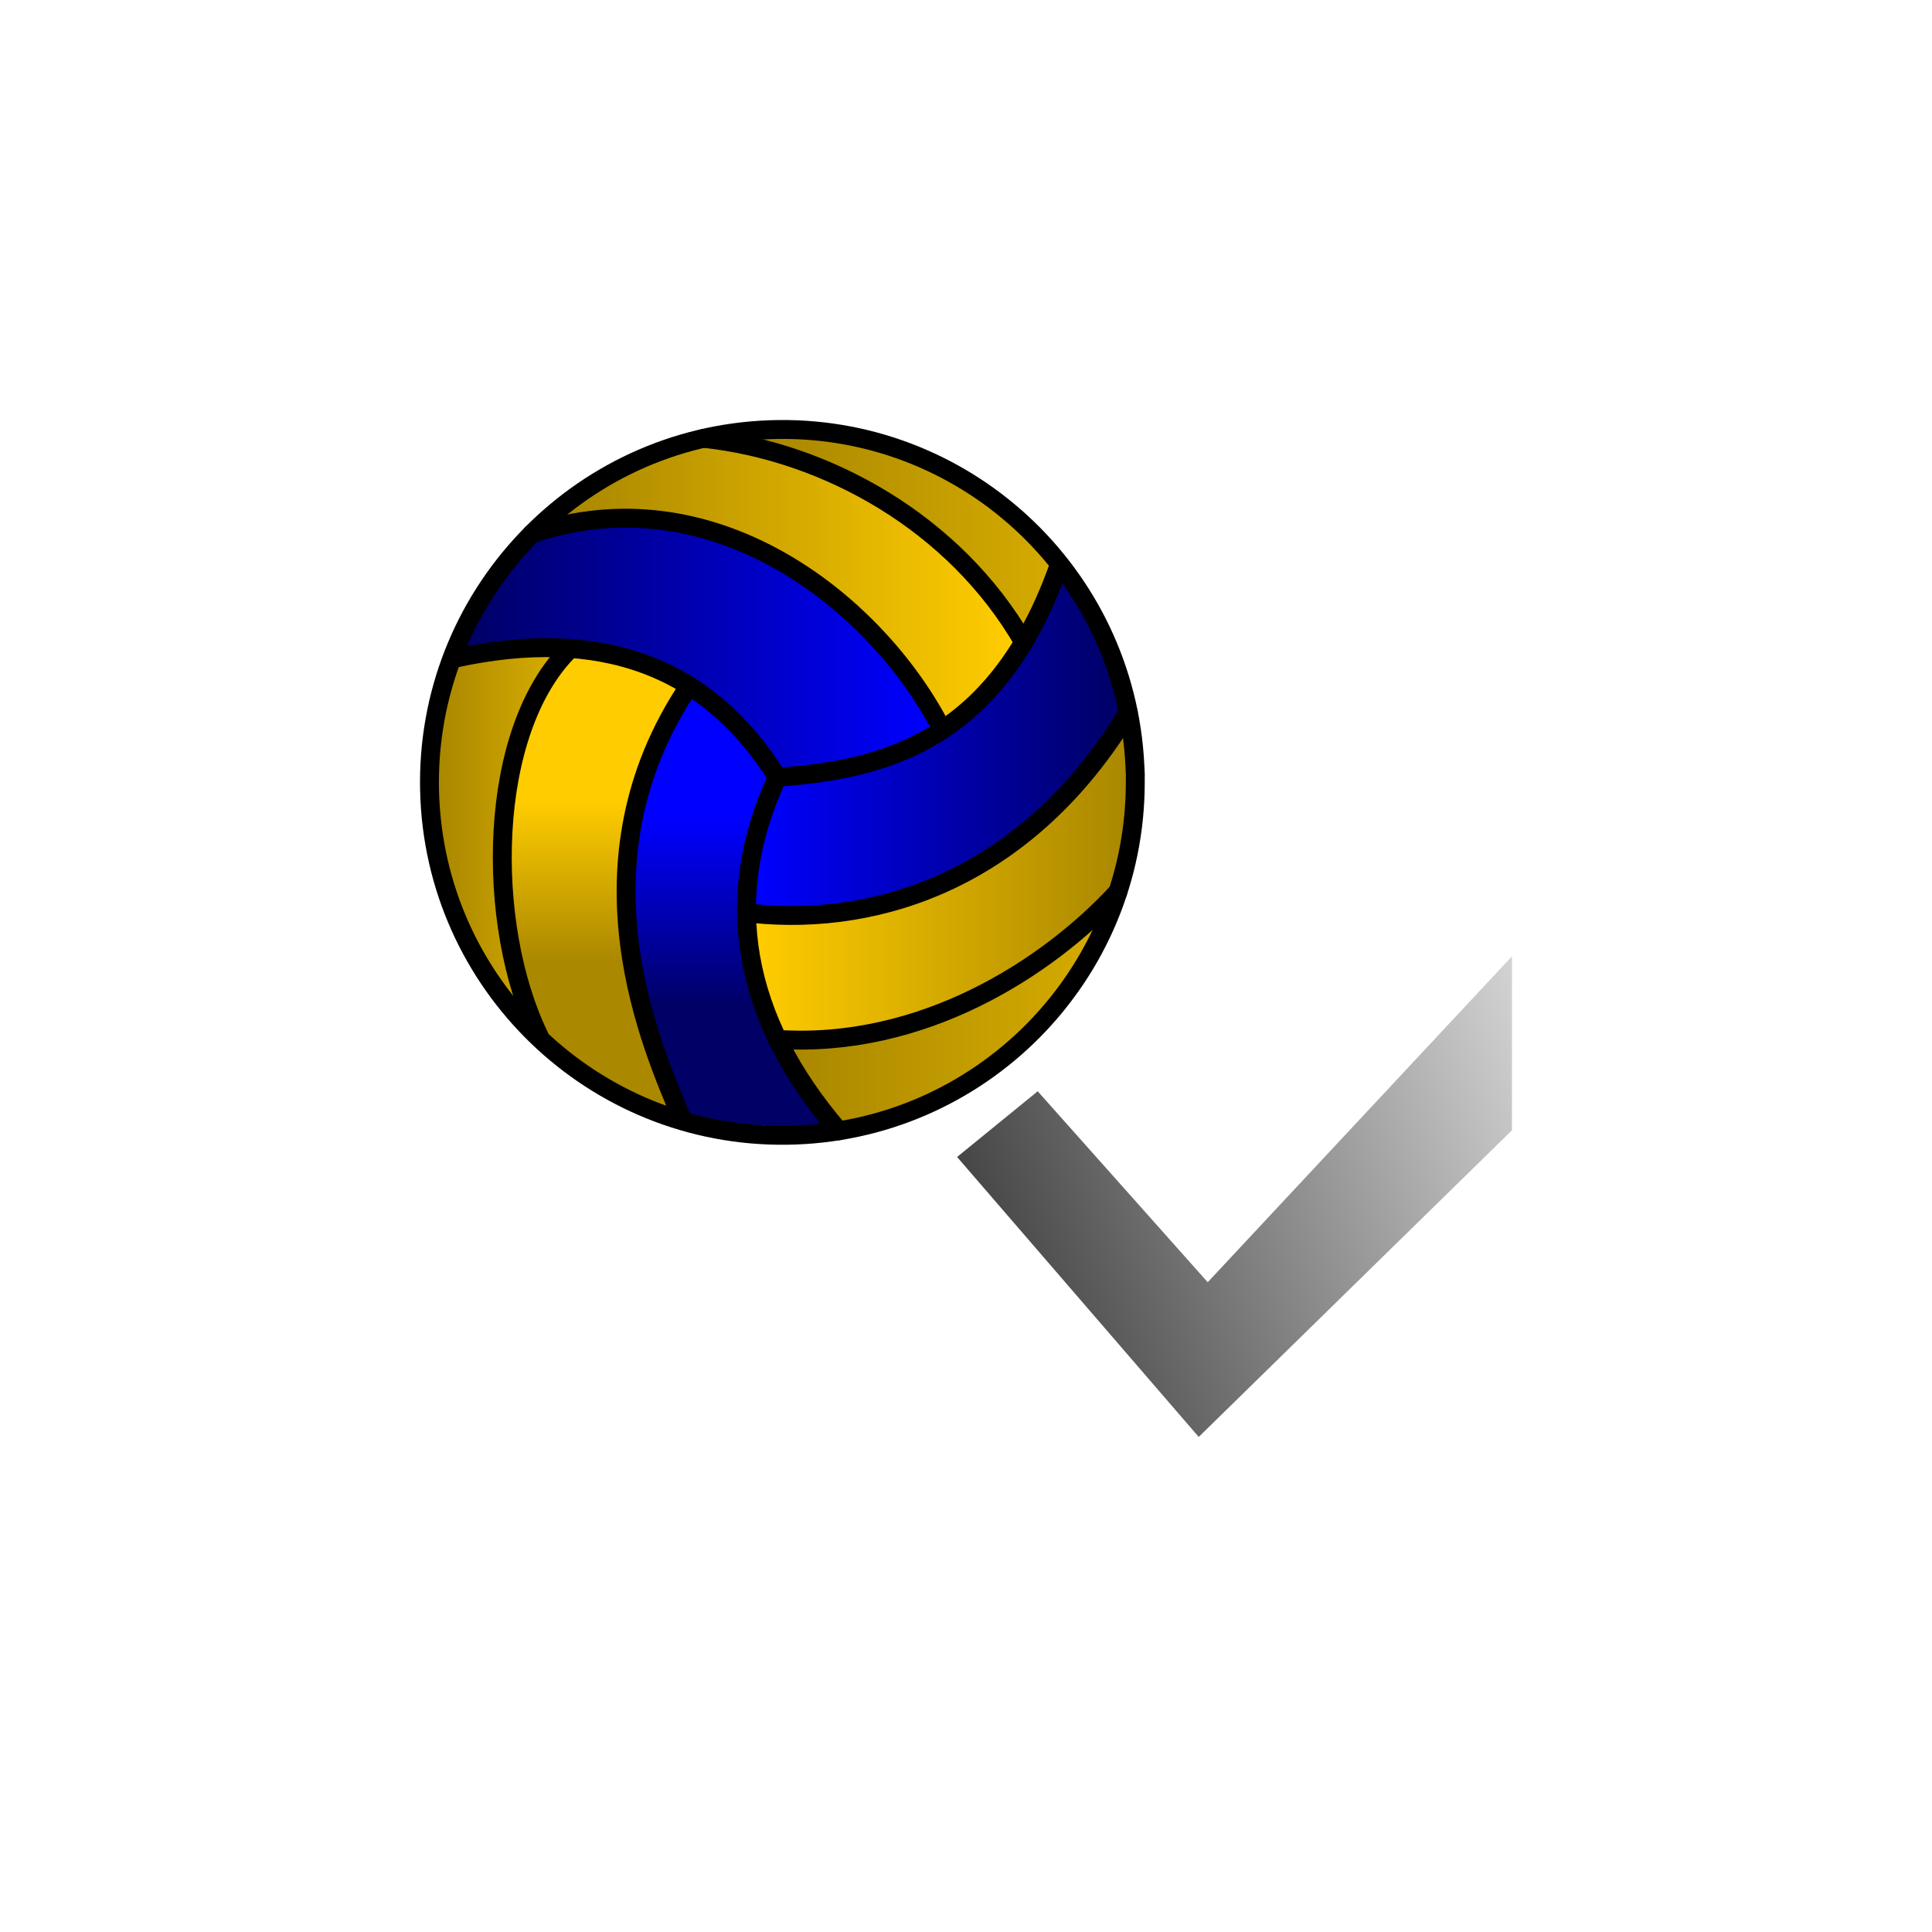
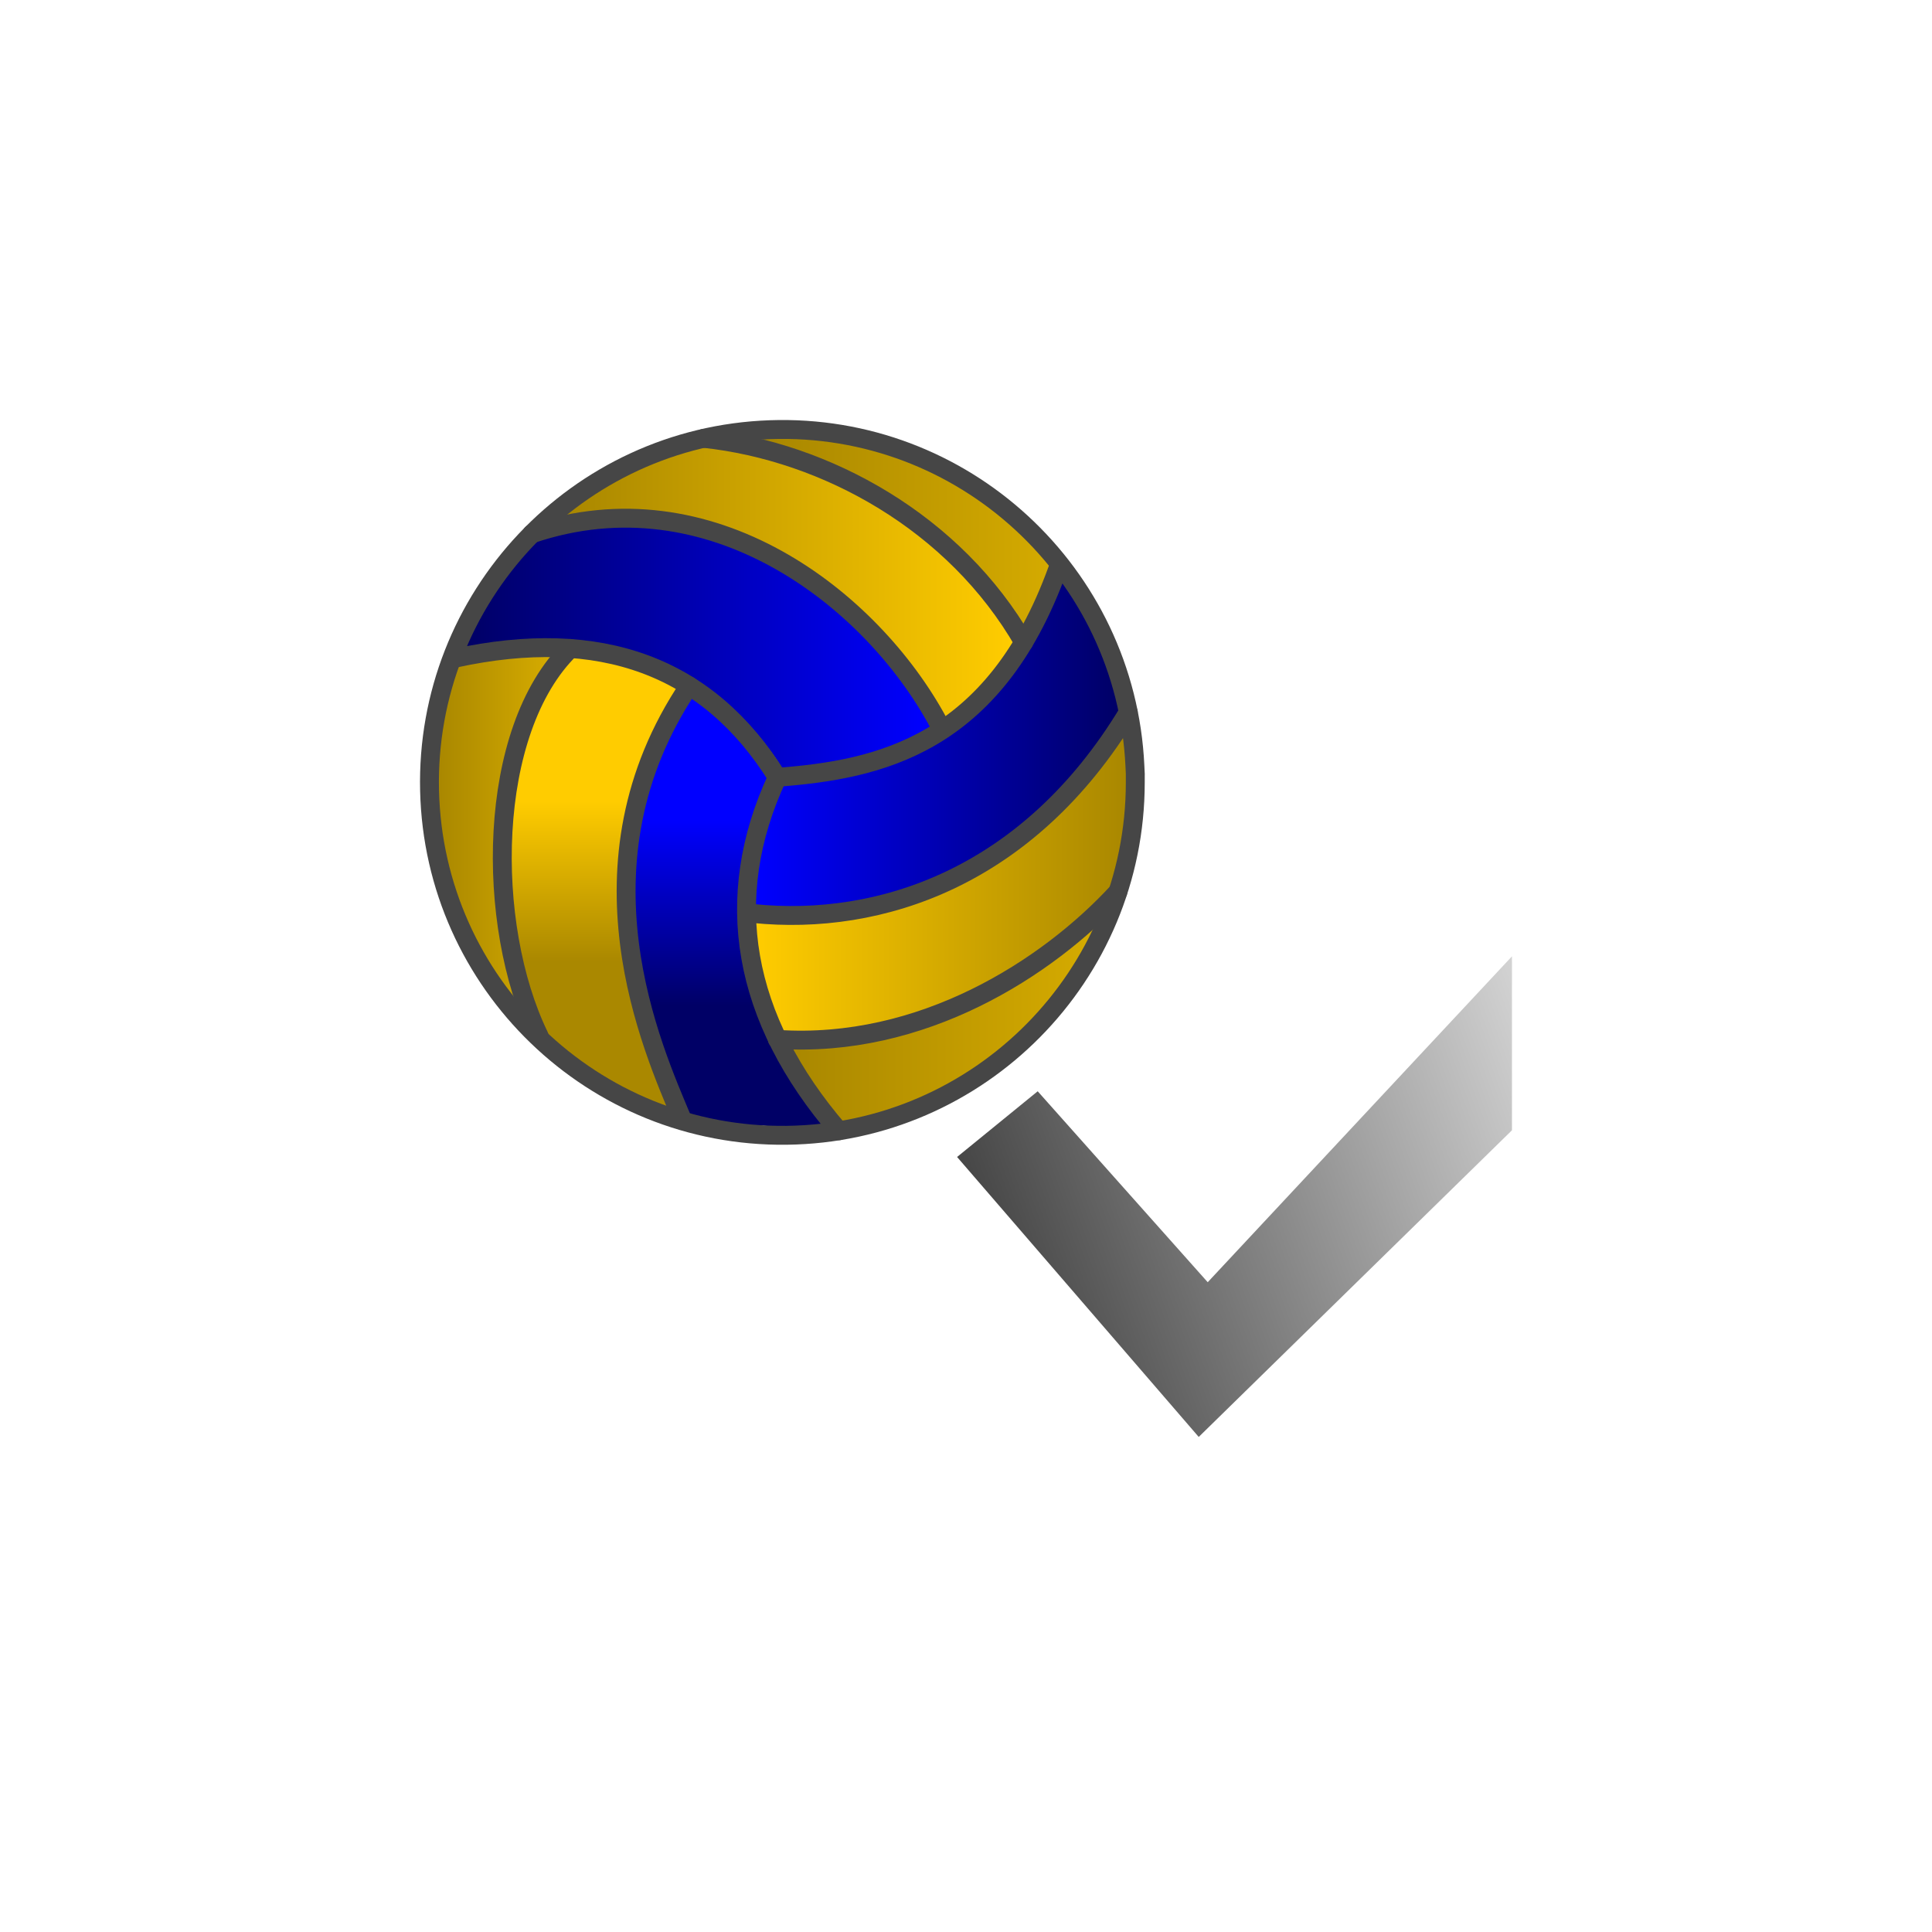
<svg xmlns="http://www.w3.org/2000/svg" xmlns:xlink="http://www.w3.org/1999/xlink" width="115" height="115" viewBox="0 0 30.427 30.427" version="1.1" id="svg1" xml:space="preserve">
  <defs id="defs1">
    <linearGradient id="linearGradient5">
      <stop style="stop-color:#464646;stop-opacity:1;" offset="0" id="stop5" />
      <stop style="stop-color:#d3d3d3;stop-opacity:1;" offset="1" id="stop6" />
    </linearGradient>
    <linearGradient id="linearGradient93">
      <stop style="stop-color:#d4aa00;stop-opacity:1;" offset="0" id="stop93" />
      <stop style="stop-color:#aa8800;stop-opacity:1;" offset="1" id="stop94" />
    </linearGradient>
    <linearGradient id="linearGradient91">
      <stop style="stop-color:#d4aa00;stop-opacity:1;" offset="0" id="stop91" />
      <stop style="stop-color:#aa8800;stop-opacity:1;" offset="1" id="stop92" />
    </linearGradient>
    <linearGradient id="linearGradient89">
      <stop style="stop-color:#d4aa00;stop-opacity:1;" offset="0" id="stop89" />
      <stop style="stop-color:#aa8800;stop-opacity:1;" offset="1" id="stop90" />
    </linearGradient>
    <linearGradient id="linearGradient86">
      <stop style="stop-color:#ffcc00;stop-opacity:1;" offset="0" id="stop86" />
      <stop style="stop-color:#aa8800;stop-opacity:1;" offset="1" id="stop87" />
    </linearGradient>
    <linearGradient id="linearGradient84">
      <stop style="stop-color:#ffcc00;stop-opacity:1;" offset="0" id="stop84" />
      <stop style="stop-color:#aa8800;stop-opacity:1;" offset="1" id="stop85" />
    </linearGradient>
    <linearGradient id="linearGradient82">
      <stop style="stop-color:#ffcc00;stop-opacity:1;" offset="0" id="stop82" />
      <stop style="stop-color:#aa8800;stop-opacity:1;" offset="1" id="stop83" />
    </linearGradient>
    <linearGradient id="linearGradient80">
      <stop style="stop-color:#0000ff;stop-opacity:1;" offset="0" id="stop80" />
      <stop style="stop-color:#000066;stop-opacity:1;" offset="1" id="stop81" />
    </linearGradient>
    <linearGradient id="linearGradient78">
      <stop style="stop-color:#0000ff;stop-opacity:1;" offset="0" id="stop78" />
      <stop style="stop-color:#000066;stop-opacity:1;" offset="1" id="stop79" />
    </linearGradient>
    <linearGradient id="linearGradient76">
      <stop style="stop-color:#0000ff;stop-opacity:1;" offset="0" id="stop76" />
      <stop style="stop-color:#000066;stop-opacity:1;" offset="1" id="stop77" />
    </linearGradient>
    <linearGradient xlink:href="#linearGradient5" id="linearGradient1" gradientUnits="userSpaceOnUse" gradientTransform="rotate(-41.68145,0.4116479,18.47859)" x1="10" y1="30" x2="25" y2="36" />
    <linearGradient xlink:href="#linearGradient78" id="linearGradient2" gradientUnits="userSpaceOnUse" gradientTransform="matrix(0.283482,0,0,0.2834822,-0.2785801,0.852777)" x1="53.052" y1="51.71" x2="110.839" y2="51.71" />
    <linearGradient xlink:href="#linearGradient80" id="linearGradient3" gradientUnits="userSpaceOnUse" gradientTransform="matrix(0.283482,0,0,0.2834822,-0.2785801,0.852777)" x1="48.8" y1="63.408" x2="48.8" y2="92.91" />
    <linearGradient xlink:href="#linearGradient76" id="linearGradient4" gradientUnits="userSpaceOnUse" gradientTransform="matrix(0.283482,0,0,0.2834822,-0.2785801,0.852777)" x1="81.108" y1="36.133" x2="7.413" y2="36.133" />
    <linearGradient xlink:href="#linearGradient86" id="linearGradient16" gradientUnits="userSpaceOnUse" gradientTransform="matrix(0.283482,0,0,0.2834822,-0.2785801,0.852777)" x1="27.572" y1="60.519" x2="27.572" y2="85.875" />
    <linearGradient xlink:href="#linearGradient84" id="linearGradient17" gradientUnits="userSpaceOnUse" gradientTransform="matrix(0.283482,0,0,0.2834822,-0.2785801,0.852777)" x1="53.455" y1="74.019" x2="111.717" y2="74.019" />
    <linearGradient xlink:href="#linearGradient82" id="linearGradient18" gradientUnits="userSpaceOnUse" gradientTransform="matrix(0.283482,0,0,0.2834822,-0.2785801,0.852777)" x1="93.75" y1="25.66" x2="24.137" y2="25.66" />
    <linearGradient xlink:href="#linearGradient91" id="linearGradient19" gradientUnits="userSpaceOnUse" gradientTransform="matrix(0.283482,0,0,0.2834822,-0.2785801,0.852777)" x1="99.659" y1="17.328" x2="56.038" y2="17.328" />
    <linearGradient xlink:href="#linearGradient93" id="linearGradient20" gradientUnits="userSpaceOnUse" gradientTransform="matrix(0.283482,0,0,0.2834822,-0.2785801,0.852777)" x1="105.712" y1="96.53" x2="59.751" y2="96.53" />
    <linearGradient xlink:href="#linearGradient89" id="linearGradient21" gradientUnits="userSpaceOnUse" gradientTransform="matrix(0.283482,0,0,0.2834822,-0.2785801,0.852777)" x1="20.265" y1="63.731" x2="3.25" y2="63.731" />
  </defs>
  <g id="g43" style="display:inline">
    <rect style="display:inline;opacity:1;fill:#00251a;fill-opacity:0;stroke:none;stroke-width:41.832;stroke-linecap:round;stroke-linejoin:round" id="rect21" width="30.427" height="30.427" x="-1.7763568e-15" y="-1.7763568e-15" />
    <g id="g42" style="display:inline" transform="matrix(0.5752213,0,0,0.5752175,6.310195,6.310198)">
      <path style="fill:url(#linearGradient1);stroke:none;stroke-width:1.323;stroke-linecap:round;stroke-linejoin:round;stroke-miterlimit:0" d="m 15.234,20.707 2.207,-1.799 4.655,5.228 8.33,-8.923 v 4.763 l -8.576,8.396" id="path21" />
      <g id="g30" style="display:inline" transform="matrix(0.6087163,0,0,0.6087155,0.6984183,0.00974257)">
        <path style="opacity:1;fill:url(#linearGradient2);stroke:none;stroke-width:0.213;stroke-linecap:round;stroke-linejoin:round;stroke-miterlimit:0;stroke-dasharray:none;stroke-opacity:1;paint-order:normal" d="m 15.121,22.765 -0.378,-0.019 -0.021,-0.811 c -0.021,-0.818 0.272,-1.763 0.5,-2.563 0.183,-0.642 0.636,-2.064 0.72,-2.158 0.027,-0.03 0.622,-0.045 1.146,-0.105 4.613,-0.528 7.532,-2.262 9.738,-5.651 0.43,-0.661 1.202,-2.064 1.49,-2.773 0.091,-0.224 0.269,-0.522 0.299,-0.522 0.094,0 1.034,1.375 1.459,2.254 0.428,0.885 1.055,2.592 1.13,3.137 0.042,0.303 6.49e-4,0.615 -0.516,1.378 -2.936,4.335 -6.943,6.93 -11.653,7.662 -0.728,0.113 -2.934,0.463 -3.45,0.235 z" id="path22" />
        <path style="opacity:1;fill:url(#linearGradient3);stroke:none;stroke-width:0.213;stroke-linecap:round;stroke-linejoin:round;stroke-miterlimit:0;stroke-dasharray:none;stroke-opacity:1;paint-order:normal" d="m 15.138,32.593 c -1.029,0.102 -1.896,-0.089 -2.802,-0.351 l -0.536,-0.155 -0.458,-1.128 C 9.961,27.555 9.355,24.862 9.362,21.977 c 0.005,-2.354 0.38,-4.325 1.283,-6.394 0.328,-0.752 1.196,-2.359 1.273,-2.331 0.179,0.065 1.426,1.173 1.85,1.626 0.508,0.541 1.657,1.983 1.657,2.096 0,0.033 -0.205,0.455 -0.359,0.848 -0.758,1.944 -1.069,3.481 -1.004,5.5 0.093,2.883 1.115,5.52 3.057,8.19 0.339,0.466 0.749,1.057 0.741,1.061 -0.105,0.054 -1.376,0.054 -2.17,0.044 -0.7,-0.009 -0.404,-0.038 -0.551,-0.024 z" id="path23" />
        <path style="opacity:1;fill:url(#linearGradient4);stroke:none;stroke-width:0.213;stroke-linecap:round;stroke-linejoin:round;stroke-miterlimit:0;stroke-dasharray:none;stroke-opacity:1;paint-order:normal" d="M 15.371,15.599 C 12.589,11.891 8.598,10.305 3.608,10.842 3.081,10.899 2.503,10.952 2.308,10.99 2.113,11.027 1.787,11.088 1.774,11.076 1.72,11.021 2.43,9.257 2.895,8.552 3.575,7.524 4.516,6.405 4.839,6.246 5.181,6.077 6.803,5.777 7.683,5.675 8.737,5.552 10.475,5.599 11.535,5.82 c 3.37,0.703 6.686,2.836 9.202,5.829 0.561,0.667 1.575,2.083 1.857,2.554 l 0.31,0.519 -1.007,0.51 c -0.882,0.446 -2.073,0.986 -3.086,1.182 -0.652,0.126 -2.588,0.145 -2.804,0.14 -0.04,-7.66e-4 -0.076,-0.207 -0.427,-0.674 z" id="path24" />
        <path style="opacity:1;fill:url(#linearGradient16);stroke:none;stroke-width:0.213;stroke-linecap:round;stroke-linejoin:round;stroke-miterlimit:0;stroke-dasharray:none;stroke-opacity:1;paint-order:normal" d="M 9.501,31.323 C 7.569,30.476 5.472,29 5.101,28.265 4.599,27.272 4.16,25.238 3.897,23.561 3.76,22.68 3.697,22.278 3.697,20.499 3.696,18.684 3.838,18.047 3.979,17.234 4.376,14.948 4.931,13.464 5.964,12.171 l 0.567,-0.709 0.707,0.084 c 0.628,0.075 1.549,0.248 2.18,0.462 0.605,0.205 2.026,0.856 2.026,0.932 0,0.029 -0.392,0.436 -0.595,0.781 -0.714,1.213 -1.304,2.813 -1.68,4.306 -0.962,3.816 -0.625,7.741 1.213,12.348 0.156,0.39 0.49,1.329 0.509,1.378 0.051,0.129 -0.309,-0.027 -0.977,-0.32 z" id="path25" />
        <path style="opacity:1;fill:url(#linearGradient17);stroke:none;stroke-width:0.213;stroke-linecap:round;stroke-linejoin:round;stroke-miterlimit:0;stroke-dasharray:none;stroke-opacity:1;paint-order:normal" d="M 15.733,27.702 C 15.239,26.596 14.911,25.286 14.799,24.089 l -0.068,-0.728 1.651,0.091 c 2.466,-0.003 4.261,-0.327 6.408,-1.189 3.134,-1.258 5.959,-3.538 8.083,-6.554 0.305,-0.433 0.498,-0.785 0.543,-0.586 0.025,0.111 0.099,1.142 0.103,1.902 0.009,1.703 -0.176,3.027 -0.581,4.391 -0.133,0.446 -0.15,0.64 -0.851,1.309 -1.582,1.511 -3.339,2.735 -5.242,3.686 -2.545,1.271 -4.926,2.091 -7.483,1.992 l -1.339,-0.051 z" id="path26" />
        <path style="opacity:1;fill:url(#linearGradient18);stroke:none;stroke-width:0.213;stroke-linecap:round;stroke-linejoin:round;stroke-miterlimit:0;stroke-dasharray:none;stroke-opacity:1;paint-order:normal" d="M 23.078,13.902 C 23.03,13.797 22.767,13.466 22.474,13.022 19.51,8.534 14.694,5.706 10.046,5.201 8.905,5.077 7.275,5.009 6.355,5.195 6.153,5.236 6.433,4.948 6.74,4.711 8.072,3.685 10.026,2.684 11.852,2.155 c 0.62,-0.18 0.891,-0.165 1.608,-0.053 5.182,0.811 9.739,3.777 12.51,7.941 0.214,0.322 0.482,0.749 0.482,0.792 0,0.125 -0.425,1.016 -1.003,1.706 -0.443,0.529 -1.913,1.725 -2.108,1.796 -0.03,0.011 -0.215,-0.329 -0.263,-0.435 z" id="path27" />
        <path style="opacity:1;fill:url(#linearGradient19);stroke:none;stroke-width:0.301;stroke-linecap:round;stroke-linejoin:round;stroke-miterlimit:0;stroke-dasharray:none;stroke-opacity:1;paint-order:normal" d="M 26.218,9.214 C 24.018,6.111 20.514,3.835 16.647,2.327 l -1.785,-0.696 1.575,-0.027 c 2.084,-0.035 4.322,0.576 6.212,1.457 1.71,0.797 4.09,2.18 4.939,3.689 l 0.618,0.661 -0.555,1.367 c -0.255,0.628 -0.72,1.366 -0.766,1.408 -0.045,0.043 -0.39,-0.585 -0.666,-0.974 z" id="path28" />
        <path style="opacity:1;fill:url(#linearGradient20);stroke:none;stroke-width:0.301;stroke-linecap:round;stroke-linejoin:round;stroke-miterlimit:0;stroke-dasharray:none;stroke-opacity:1;paint-order:normal" d="m 18.128,31.803 c -0.383,-0.443 -1.708,-2.54 -1.708,-2.661 0,-0.038 0.725,-0.054 1.318,-0.089 2.754,-0.161 5.356,-0.966 8.035,-2.42 1.026,-0.557 2.431,-1.543 3.209,-2.201 0.289,-0.245 1.167,-0.928 1.167,-0.877 0,0.152 -1.184,2.343 -1.709,3.038 -0.721,0.954 -2.349,2.47 -3.375,3.196 -1.221,0.864 -3.225,1.879 -4.566,2.26 -1.717,0.487 -1.622,0.625 -2.042,0.139 z" id="path29" />
        <path style="opacity:1;fill:url(#linearGradient21);stroke:none;stroke-width:0.301;stroke-linecap:round;stroke-linejoin:round;stroke-miterlimit:0;stroke-dasharray:none;stroke-opacity:1;paint-order:normal" d="M 2.919,25.525 C 0.782,21.873 -0.169,17.521 0.9,13.291 1.059,12.66 1.34,11.993 1.383,11.95 1.509,11.824 3.298,11.488 4.423,11.419 l 1.332,-0.023 -0.468,0.648 c -1.929,2.67 -2.673,7.133 -2.023,11.627 0.084,0.579 0.304,1.422 0.408,1.833 0.104,0.411 0.279,1.276 0.257,1.298 -0.022,0.022 -0.524,-0.449 -0.811,-0.94 z" id="path30" />
      </g>
      <g id="g41" style="display:inline" transform="matrix(0.6087163,0,0,0.6087155,0.6984183,0.00974257)">
-         <path style="display:inline;opacity:1;fill:none;stroke:#000000;stroke-width:0.85;stroke-linecap:square;stroke-linejoin:miter;stroke-miterlimit:0;stroke-dasharray:none;stroke-opacity:1;paint-order:normal" id="path31" d="M 31.894,17.153 A 15.873,15.874 0 0 1 16.207,33.026 15.873,15.874 0 0 1 0.152,17.527 15.873,15.874 0 0 1 15.46,1.289 15.873,15.874 0 0 1 31.877,16.406" />
-         <path style="display:inline;opacity:1;fill:none;stroke:#000000;stroke-width:0.85;stroke-linecap:round;stroke-linejoin:round;stroke-miterlimit:0;stroke-dasharray:none;stroke-opacity:1;paint-order:normal" d="M 15.793,16.924 C 12.686,11.926 7.854,10.14 1.297,11.567" id="path32" />
-         <path style="display:inline;opacity:1;fill:none;stroke:#000000;stroke-width:0.85;stroke-linecap:round;stroke-linejoin:round;stroke-miterlimit:0;stroke-dasharray:none;stroke-opacity:1;paint-order:normal" d="m 15.793,16.924 c 4.542,-0.343 9.733,-1.422 12.6,-9.33" id="path33" />
-         <path style="display:inline;opacity:1;fill:none;stroke:#000000;stroke-width:0.85;stroke-linecap:round;stroke-linejoin:round;stroke-miterlimit:0;stroke-dasharray:none;stroke-opacity:1;paint-order:normal" d="m 15.793,16.924 c -2.532,5.437 -1.58,10.853 2.764,15.899" id="path34" />
-         <path style="display:inline;opacity:1;fill:none;stroke:#000000;stroke-width:0.85;stroke-linecap:round;stroke-linejoin:round;stroke-miterlimit:0;stroke-dasharray:none;stroke-opacity:1;paint-order:normal" d="M 4.755,5.97 C 12.784,3.27 20.004,8.866 23.027,14.445" id="path35" />
-         <path style="display:inline;opacity:1;fill:none;stroke:#000000;stroke-width:0.85;stroke-linecap:round;stroke-linejoin:round;stroke-miterlimit:0;stroke-dasharray:none;stroke-opacity:1;paint-order:normal" d="m 12.482,1.678 c 5.519,0.592 11.303,3.804 14.393,9.173" id="path36" />
-         <path style="display:inline;opacity:1;fill:none;stroke:#000000;stroke-width:0.85;stroke-linecap:round;stroke-linejoin:round;stroke-miterlimit:0;stroke-dasharray:none;stroke-opacity:1;paint-order:normal" d="m 15.793,28.71 c 6.496,0.434 12.147,-3.191 15.318,-6.633" id="path38" />
-         <path style="display:inline;opacity:1;fill:none;stroke:#000000;stroke-width:0.85;stroke-linecap:round;stroke-linejoin:round;stroke-miterlimit:0;stroke-dasharray:none;stroke-opacity:1;paint-order:normal" d="m 14.721,23.052 c 5.689,0.576 12.369,-1.625 16.856,-9.052" id="path39" />
-         <path style="display:inline;opacity:1;fill:none;stroke:#000000;stroke-width:0.85;stroke-linecap:round;stroke-linejoin:round;stroke-miterlimit:0;stroke-dasharray:none;stroke-opacity:1;paint-order:normal" d="M 6.488,11.13 C 2.7,14.822 2.657,23.571 5.079,28.559" id="path40" />
-         <path style="display:inline;opacity:1;fill:none;stroke:#000000;stroke-width:0.85;stroke-linecap:round;stroke-linejoin:round;stroke-miterlimit:0;stroke-dasharray:none;stroke-opacity:1;paint-order:normal" d="M 11.826,12.812 C 6.404,20.865 10.196,29.141 11.507,32.292" id="path41" />
+         <path style="display:inline;opacity:1;fill:none;stroke:#464646;stroke-width:0.85;stroke-linecap:square;stroke-linejoin:miter;stroke-miterlimit:0;stroke-dasharray:none;stroke-opacity:1;paint-order:normal" id="path31" d="M 31.894,17.153 A 15.873,15.874 0 0 1 16.207,33.026 15.873,15.874 0 0 1 0.152,17.527 15.873,15.874 0 0 1 15.46,1.289 15.873,15.874 0 0 1 31.877,16.406" />
+         <path style="display:inline;opacity:1;fill:none;stroke:#464646;stroke-width:0.85;stroke-linecap:round;stroke-linejoin:round;stroke-miterlimit:0;stroke-dasharray:none;stroke-opacity:1;paint-order:normal" d="M 15.793,16.924 C 12.686,11.926 7.854,10.14 1.297,11.567" id="path32" />
+         <path style="display:inline;opacity:1;fill:none;stroke:#464646;stroke-width:0.85;stroke-linecap:round;stroke-linejoin:round;stroke-miterlimit:0;stroke-dasharray:none;stroke-opacity:1;paint-order:normal" d="m 15.793,16.924 c 4.542,-0.343 9.733,-1.422 12.6,-9.33" id="path33" />
+         <path style="display:inline;opacity:1;fill:none;stroke:#464646;stroke-width:0.85;stroke-linecap:round;stroke-linejoin:round;stroke-miterlimit:0;stroke-dasharray:none;stroke-opacity:1;paint-order:normal" d="m 15.793,16.924 c -2.532,5.437 -1.58,10.853 2.764,15.899" id="path34" />
+         <path style="display:inline;opacity:1;fill:none;stroke:#464646;stroke-width:0.85;stroke-linecap:round;stroke-linejoin:round;stroke-miterlimit:0;stroke-dasharray:none;stroke-opacity:1;paint-order:normal" d="M 4.755,5.97 C 12.784,3.27 20.004,8.866 23.027,14.445" id="path35" />
+         <path style="display:inline;opacity:1;fill:none;stroke:#464646;stroke-width:0.85;stroke-linecap:round;stroke-linejoin:round;stroke-miterlimit:0;stroke-dasharray:none;stroke-opacity:1;paint-order:normal" d="m 12.482,1.678 c 5.519,0.592 11.303,3.804 14.393,9.173" id="path36" />
+         <path style="display:inline;opacity:1;fill:none;stroke:#464646;stroke-width:0.85;stroke-linecap:round;stroke-linejoin:round;stroke-miterlimit:0;stroke-dasharray:none;stroke-opacity:1;paint-order:normal" d="m 15.793,28.71 c 6.496,0.434 12.147,-3.191 15.318,-6.633" id="path38" />
+         <path style="display:inline;opacity:1;fill:none;stroke:#464646;stroke-width:0.85;stroke-linecap:round;stroke-linejoin:round;stroke-miterlimit:0;stroke-dasharray:none;stroke-opacity:1;paint-order:normal" d="m 14.721,23.052 c 5.689,0.576 12.369,-1.625 16.856,-9.052" id="path39" />
+         <path style="display:inline;opacity:1;fill:none;stroke:#464646;stroke-width:0.85;stroke-linecap:round;stroke-linejoin:round;stroke-miterlimit:0;stroke-dasharray:none;stroke-opacity:1;paint-order:normal" d="M 6.488,11.13 C 2.7,14.822 2.657,23.571 5.079,28.559" id="path40" />
+         <path style="display:inline;opacity:1;fill:none;stroke:#464646;stroke-width:0.85;stroke-linecap:round;stroke-linejoin:round;stroke-miterlimit:0;stroke-dasharray:none;stroke-opacity:1;paint-order:normal" d="M 11.826,12.812 C 6.404,20.865 10.196,29.141 11.507,32.292" id="path41" />
      </g>
    </g>
  </g>
</svg>
